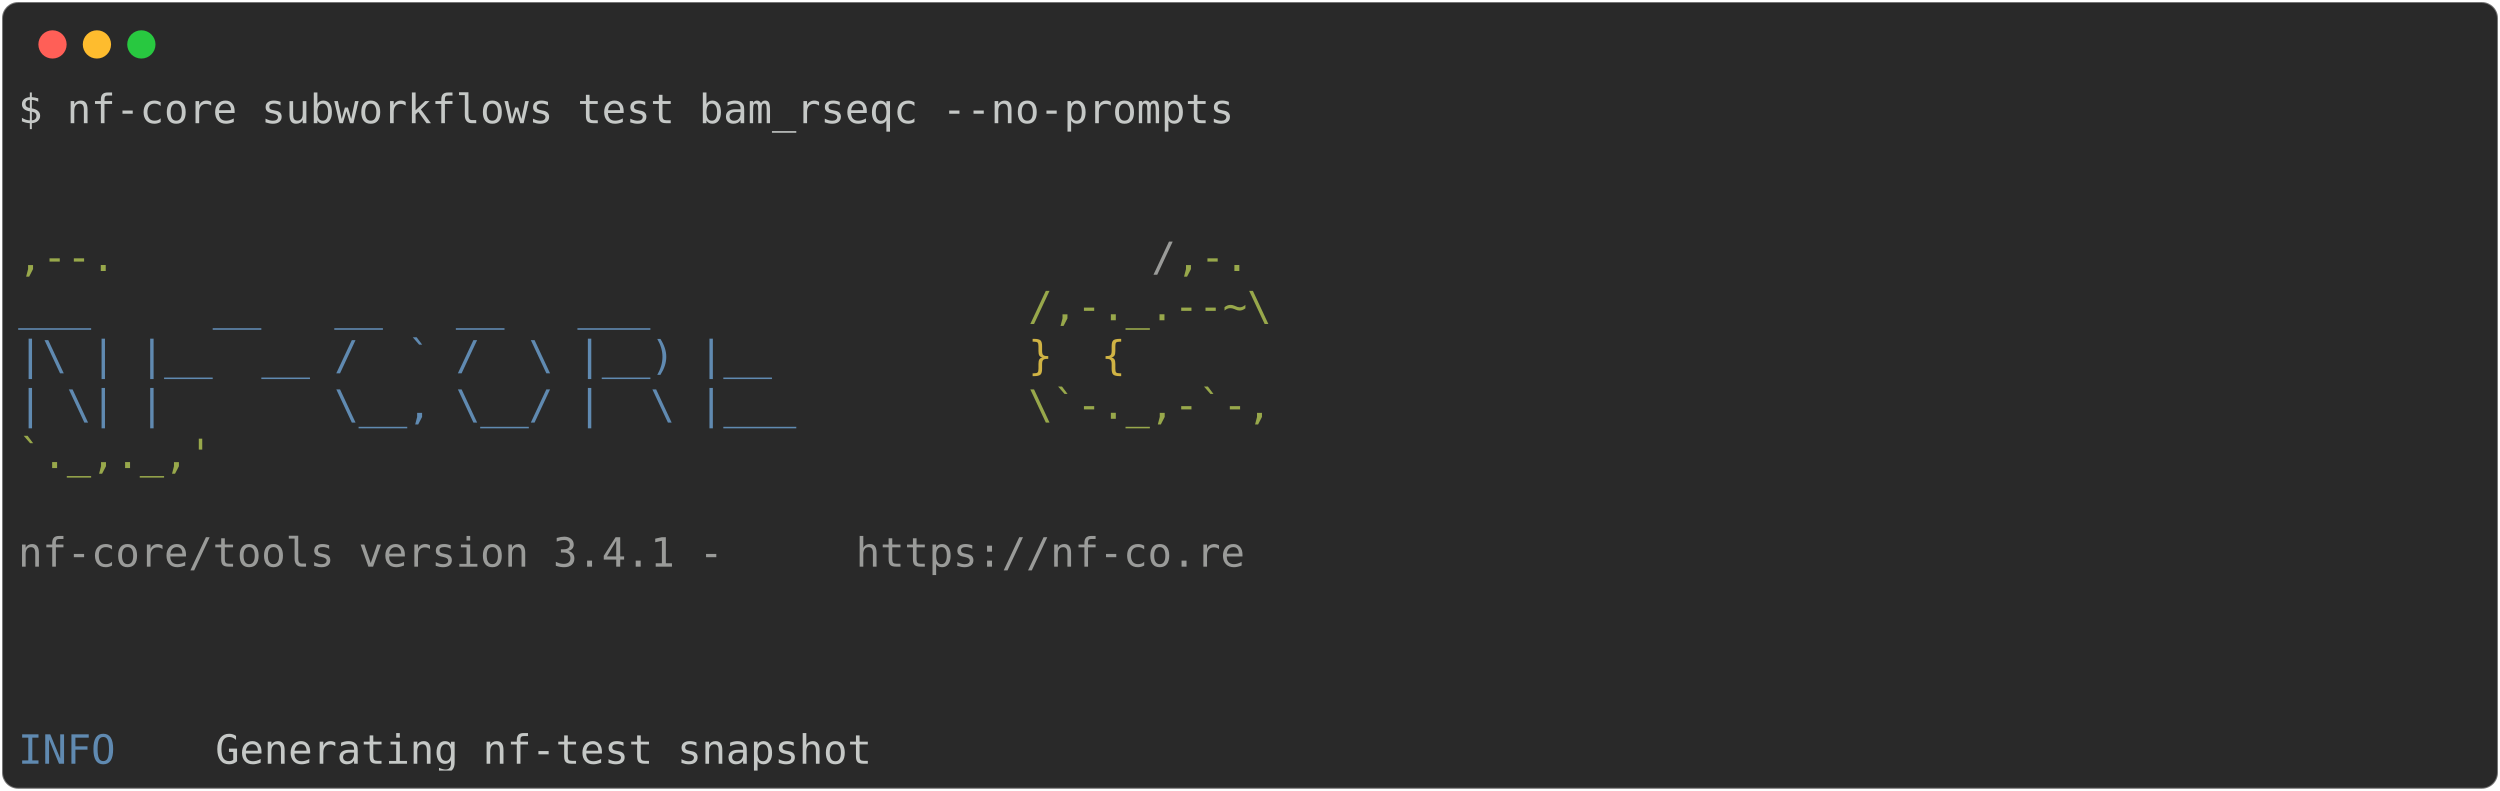
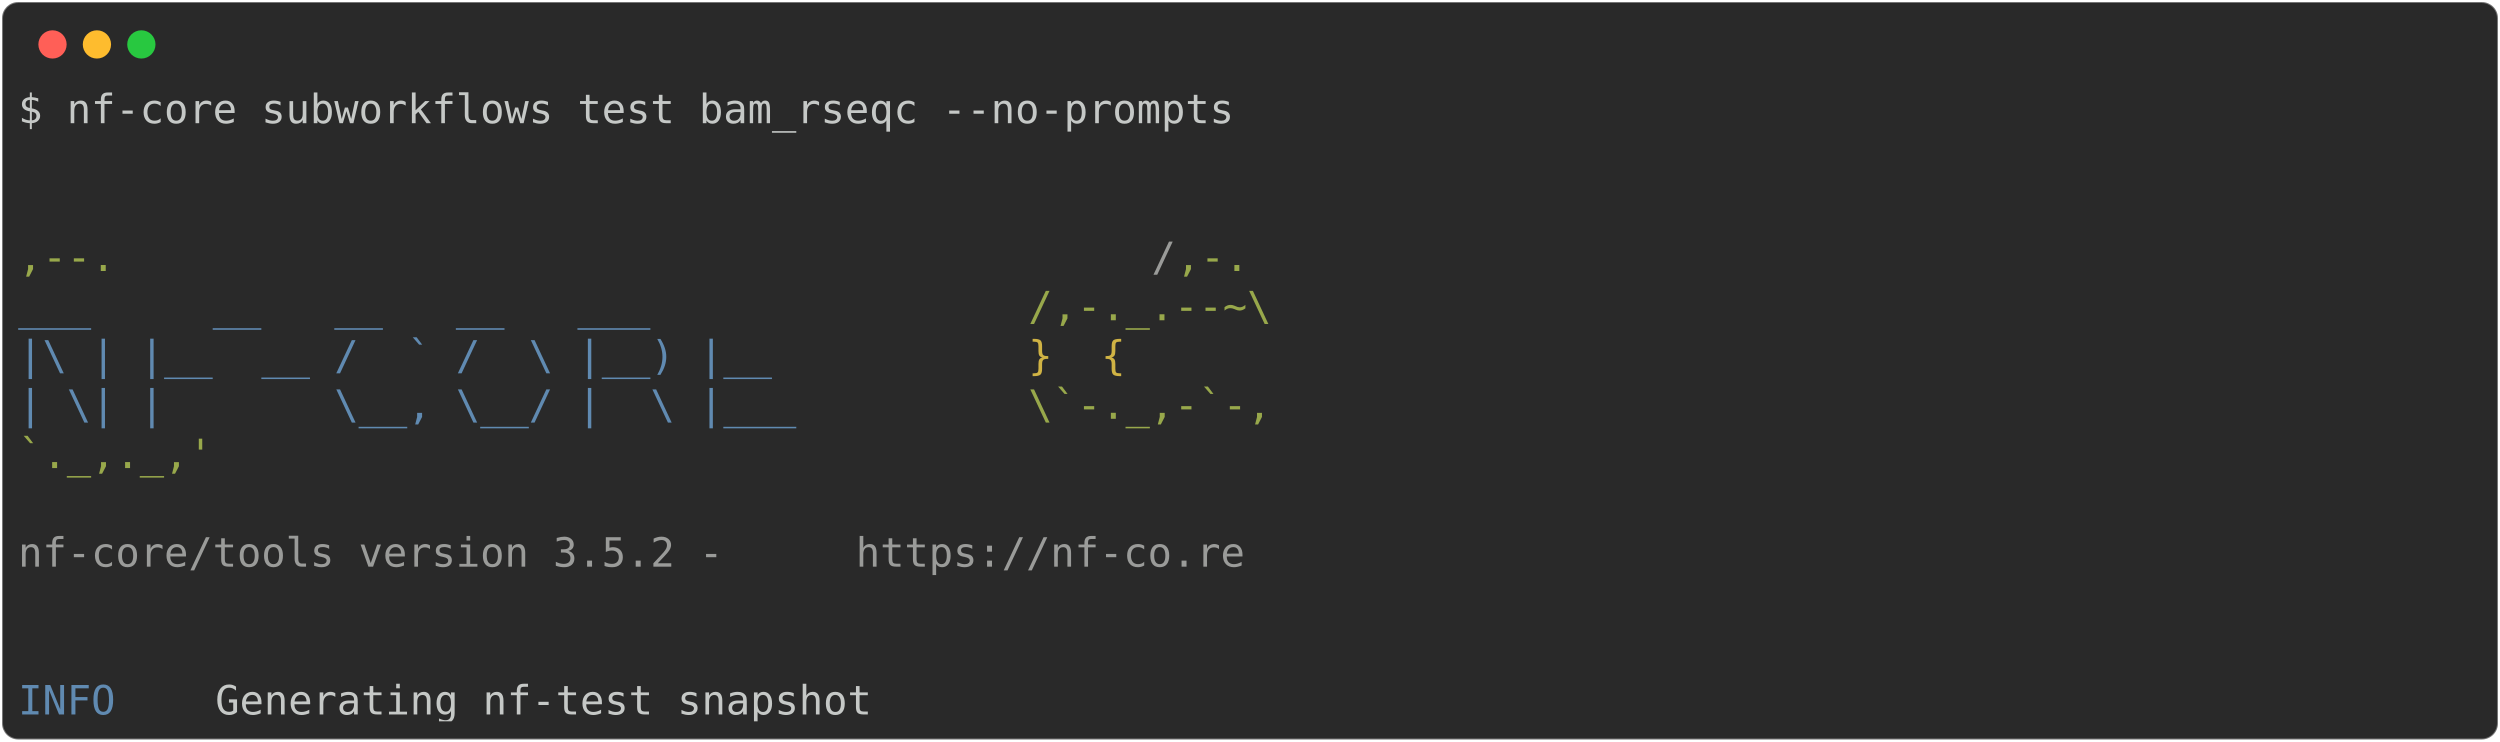
- <svg xmlns="http://www.w3.org/2000/svg" class="rich-terminal" viewBox="0 0 1238 391.6">
+ <svg xmlns="http://www.w3.org/2000/svg" class="rich-terminal" viewBox="0 0 1238 367.2">
  <style>

    @font-face {
        font-family: "Fira Code";
        src: local("FiraCode-Regular"),
                url("https://cdnjs.cloudflare.com/ajax/libs/firacode/6.2.0/woff2/FiraCode-Regular.woff2") format("woff2"),
                url("https://cdnjs.cloudflare.com/ajax/libs/firacode/6.2.0/woff/FiraCode-Regular.woff") format("woff");
        font-style: normal;
        font-weight: 400;
    }
    @font-face {
        font-family: "Fira Code";
        src: local("FiraCode-Bold"),
                url("https://cdnjs.cloudflare.com/ajax/libs/firacode/6.2.0/woff2/FiraCode-Bold.woff2") format("woff2"),
                url("https://cdnjs.cloudflare.com/ajax/libs/firacode/6.2.0/woff/FiraCode-Bold.woff") format("woff");
        font-style: bold;
        font-weight: 700;
    }

-     .terminal-498990088-matrix {
+     .terminal-3043292252-matrix {
        font-family: Fira Code, monospace;
        font-size: 20px;
        line-height: 24.4px;
        font-variant-east-asian: full-width;
    }

-     .terminal-498990088-title {
+     .terminal-3043292252-title {
        font-size: 18px;
        font-weight: bold;
        font-family: arial;
    }

-     .terminal-498990088-r1 { fill: #c5c8c6 }
- .terminal-498990088-r2 { fill: #98a84b }
- .terminal-498990088-r3 { fill: #9a9b99 }
- .terminal-498990088-r4 { fill: #608ab1 }
- .terminal-498990088-r5 { fill: #d0b344 }
+     .terminal-3043292252-r1 { fill: #c5c8c6 }
+ .terminal-3043292252-r2 { fill: #98a84b }
+ .terminal-3043292252-r3 { fill: #9a9b99 }
+ .terminal-3043292252-r4 { fill: #608ab1 }
+ .terminal-3043292252-r5 { fill: #d0b344 }
    </style>
  <defs>
-     <clipPath id="terminal-498990088-clip-terminal">
-       <rect x="0" y="0" width="1219.0" height="340.6" />
+     <clipPath id="terminal-3043292252-clip-terminal">
+       <rect x="0" y="0" width="1219.0" height="316.2" />
    </clipPath>
-     <clipPath id="terminal-498990088-line-0">
+     <clipPath id="terminal-3043292252-line-0">
      <rect x="0" y="1.5" width="1220" height="24.65" />
    </clipPath>
-     <clipPath id="terminal-498990088-line-1">
+     <clipPath id="terminal-3043292252-line-1">
      <rect x="0" y="25.9" width="1220" height="24.65" />
    </clipPath>
-     <clipPath id="terminal-498990088-line-2">
+     <clipPath id="terminal-3043292252-line-2">
      <rect x="0" y="50.3" width="1220" height="24.65" />
    </clipPath>
-     <clipPath id="terminal-498990088-line-3">
+     <clipPath id="terminal-3043292252-line-3">
      <rect x="0" y="74.7" width="1220" height="24.65" />
    </clipPath>
-     <clipPath id="terminal-498990088-line-4">
+     <clipPath id="terminal-3043292252-line-4">
      <rect x="0" y="99.1" width="1220" height="24.65" />
    </clipPath>
-     <clipPath id="terminal-498990088-line-5">
+     <clipPath id="terminal-3043292252-line-5">
      <rect x="0" y="123.5" width="1220" height="24.65" />
    </clipPath>
-     <clipPath id="terminal-498990088-line-6">
+     <clipPath id="terminal-3043292252-line-6">
      <rect x="0" y="147.9" width="1220" height="24.65" />
    </clipPath>
-     <clipPath id="terminal-498990088-line-7">
+     <clipPath id="terminal-3043292252-line-7">
      <rect x="0" y="172.3" width="1220" height="24.65" />
    </clipPath>
-     <clipPath id="terminal-498990088-line-8">
+     <clipPath id="terminal-3043292252-line-8">
      <rect x="0" y="196.7" width="1220" height="24.65" />
    </clipPath>
-     <clipPath id="terminal-498990088-line-9">
+     <clipPath id="terminal-3043292252-line-9">
      <rect x="0" y="221.1" width="1220" height="24.65" />
    </clipPath>
-     <clipPath id="terminal-498990088-line-10">
+     <clipPath id="terminal-3043292252-line-10">
      <rect x="0" y="245.5" width="1220" height="24.65" />
    </clipPath>
-     <clipPath id="terminal-498990088-line-11">
+     <clipPath id="terminal-3043292252-line-11">
      <rect x="0" y="269.9" width="1220" height="24.65" />
    </clipPath>
-     <clipPath id="terminal-498990088-line-12">
-       <rect x="0" y="294.3" width="1220" height="24.65" />
-     </clipPath>
  </defs>
-   <rect fill="#292929" stroke="rgba(255,255,255,0.35)" stroke-width="1" x="1" y="1" width="1236" height="389.6" rx="8" />
+   <rect fill="#292929" stroke="rgba(255,255,255,0.35)" stroke-width="1" x="1" y="1" width="1236" height="365.2" rx="8" />
  <g transform="translate(26,22)">
    <circle cx="0" cy="0" r="7" fill="#ff5f57" />
    <circle cx="22" cy="0" r="7" fill="#febc2e" />
    <circle cx="44" cy="0" r="7" fill="#28c840" />
  </g>
-   <g transform="translate(9, 41)" clip-path="url(#terminal-498990088-clip-terminal)">
-     <g class="terminal-498990088-matrix">
-       <text class="terminal-498990088-r1" x="0" y="20" textLength="610" clip-path="url(#terminal-498990088-line-0)">$ nf-core subworkflows test bam_rseqc --no-prompts</text>
-       <text class="terminal-498990088-r1" x="1220" y="20" textLength="12.2" clip-path="url(#terminal-498990088-line-0)">
+   <g transform="translate(9, 41)" clip-path="url(#terminal-3043292252-clip-terminal)">
+     <g class="terminal-3043292252-matrix">
+       <text class="terminal-3043292252-r1" x="0" y="20" textLength="610" clip-path="url(#terminal-3043292252-line-0)">$ nf-core subworkflows test bam_rseqc --no-prompts</text>
+       <text class="terminal-3043292252-r1" x="1220" y="20" textLength="12.2" clip-path="url(#terminal-3043292252-line-0)">
</text>
-       <text class="terminal-498990088-r1" x="1220" y="44.4" textLength="12.2" clip-path="url(#terminal-498990088-line-1)">
+       <text class="terminal-3043292252-r1" x="1220" y="44.4" textLength="12.2" clip-path="url(#terminal-3043292252-line-1)">
</text>
-       <text class="terminal-498990088-r1" x="1220" y="68.8" textLength="12.2" clip-path="url(#terminal-498990088-line-2)">
+       <text class="terminal-3043292252-r1" x="1220" y="68.8" textLength="12.2" clip-path="url(#terminal-3043292252-line-2)">
</text>
-       <text class="terminal-498990088-r2" x="0" y="93.2" textLength="561.2" clip-path="url(#terminal-498990088-line-3)">                                          ,--.</text>
-       <text class="terminal-498990088-r3" x="561.2" y="93.2" textLength="12.2" clip-path="url(#terminal-498990088-line-3)">/</text>
-       <text class="terminal-498990088-r2" x="573.4" y="93.2" textLength="36.6" clip-path="url(#terminal-498990088-line-3)">,-.</text>
-       <text class="terminal-498990088-r1" x="1220" y="93.2" textLength="12.2" clip-path="url(#terminal-498990088-line-3)">
+       <text class="terminal-3043292252-r2" x="0" y="93.2" textLength="561.2" clip-path="url(#terminal-3043292252-line-3)">                                          ,--.</text>
+       <text class="terminal-3043292252-r3" x="561.2" y="93.2" textLength="12.2" clip-path="url(#terminal-3043292252-line-3)">/</text>
+       <text class="terminal-3043292252-r2" x="573.4" y="93.2" textLength="36.6" clip-path="url(#terminal-3043292252-line-3)">,-.</text>
+       <text class="terminal-3043292252-r1" x="1220" y="93.2" textLength="12.2" clip-path="url(#terminal-3043292252-line-3)">
</text>
-       <text class="terminal-498990088-r4" x="0" y="117.6" textLength="500.2" clip-path="url(#terminal-498990088-line-4)">          ___     __   __   __   ___     </text>
-       <text class="terminal-498990088-r2" x="500.2" y="117.6" textLength="134.2" clip-path="url(#terminal-498990088-line-4)">/,-._.--~\ </text>
-       <text class="terminal-498990088-r1" x="1220" y="117.6" textLength="12.2" clip-path="url(#terminal-498990088-line-4)">
+       <text class="terminal-3043292252-r4" x="0" y="117.6" textLength="500.2" clip-path="url(#terminal-3043292252-line-4)">          ___     __   __   __   ___     </text>
+       <text class="terminal-3043292252-r2" x="500.2" y="117.6" textLength="134.2" clip-path="url(#terminal-3043292252-line-4)">/,-._.--~\ </text>
+       <text class="terminal-3043292252-r1" x="1220" y="117.6" textLength="12.2" clip-path="url(#terminal-3043292252-line-4)">
</text>
-       <text class="terminal-498990088-r4" x="0" y="142" textLength="500.2" clip-path="url(#terminal-498990088-line-5)">    |\ | |__  __ /  ` /  \ |__) |__      </text>
-       <text class="terminal-498990088-r5" x="500.2" y="142" textLength="85.4" clip-path="url(#terminal-498990088-line-5)">   }  {</text>
-       <text class="terminal-498990088-r1" x="1220" y="142" textLength="12.2" clip-path="url(#terminal-498990088-line-5)">
+       <text class="terminal-3043292252-r4" x="0" y="142" textLength="500.2" clip-path="url(#terminal-3043292252-line-5)">    |\ | |__  __ /  ` /  \ |__) |__      </text>
+       <text class="terminal-3043292252-r5" x="500.2" y="142" textLength="85.4" clip-path="url(#terminal-3043292252-line-5)">   }  {</text>
+       <text class="terminal-3043292252-r1" x="1220" y="142" textLength="12.2" clip-path="url(#terminal-3043292252-line-5)">
</text>
-       <text class="terminal-498990088-r4" x="0" y="166.4" textLength="500.2" clip-path="url(#terminal-498990088-line-6)">    | \| |       \__, \__/ |  \ |___     </text>
-       <text class="terminal-498990088-r2" x="500.2" y="166.4" textLength="122" clip-path="url(#terminal-498990088-line-6)">\`-._,-`-,</text>
-       <text class="terminal-498990088-r1" x="1220" y="166.4" textLength="12.2" clip-path="url(#terminal-498990088-line-6)">
+       <text class="terminal-3043292252-r4" x="0" y="166.4" textLength="500.2" clip-path="url(#terminal-3043292252-line-6)">    | \| |       \__, \__/ |  \ |___     </text>
+       <text class="terminal-3043292252-r2" x="500.2" y="166.4" textLength="122" clip-path="url(#terminal-3043292252-line-6)">\`-._,-`-,</text>
+       <text class="terminal-3043292252-r1" x="1220" y="166.4" textLength="12.2" clip-path="url(#terminal-3043292252-line-6)">
</text>
-       <text class="terminal-498990088-r2" x="0" y="190.8" textLength="610" clip-path="url(#terminal-498990088-line-7)">                                          `._,._,'</text>
-       <text class="terminal-498990088-r1" x="1220" y="190.8" textLength="12.2" clip-path="url(#terminal-498990088-line-7)">
+       <text class="terminal-3043292252-r2" x="0" y="190.8" textLength="610" clip-path="url(#terminal-3043292252-line-7)">                                          `._,._,'</text>
+       <text class="terminal-3043292252-r1" x="1220" y="190.8" textLength="12.2" clip-path="url(#terminal-3043292252-line-7)">
</text>
-       <text class="terminal-498990088-r1" x="1220" y="215.2" textLength="12.2" clip-path="url(#terminal-498990088-line-8)">
+       <text class="terminal-3043292252-r1" x="1220" y="215.2" textLength="12.2" clip-path="url(#terminal-3043292252-line-8)">
</text>
-       <text class="terminal-498990088-r3" x="0" y="239.6" textLength="414.8" clip-path="url(#terminal-498990088-line-9)">    nf-core/tools version 3.4.1 - </text>
-       <text class="terminal-498990088-r3" x="414.8" y="239.6" textLength="195.2" clip-path="url(#terminal-498990088-line-9)">https://nf-co.re</text>
-       <text class="terminal-498990088-r1" x="1220" y="239.6" textLength="12.2" clip-path="url(#terminal-498990088-line-9)">
+       <text class="terminal-3043292252-r3" x="0" y="239.6" textLength="414.8" clip-path="url(#terminal-3043292252-line-9)">    nf-core/tools version 3.5.2 - </text>
+       <text class="terminal-3043292252-r3" x="414.8" y="239.6" textLength="195.2" clip-path="url(#terminal-3043292252-line-9)">https://nf-co.re</text>
+       <text class="terminal-3043292252-r1" x="1220" y="239.6" textLength="12.2" clip-path="url(#terminal-3043292252-line-9)">
</text>
-       <text class="terminal-498990088-r1" x="1220" y="264" textLength="12.2" clip-path="url(#terminal-498990088-line-10)">
+       <text class="terminal-3043292252-r1" x="1220" y="264" textLength="12.2" clip-path="url(#terminal-3043292252-line-10)">
</text>
-       <text class="terminal-498990088-r1" x="1220" y="288.4" textLength="12.2" clip-path="url(#terminal-498990088-line-11)">
+       <text class="terminal-3043292252-r1" x="1220" y="288.4" textLength="12.2" clip-path="url(#terminal-3043292252-line-11)">
</text>
-       <text class="terminal-498990088-r1" x="1220" y="312.8" textLength="12.2" clip-path="url(#terminal-498990088-line-12)">
- </text>
-       <text class="terminal-498990088-r4" x="0" y="337.2" textLength="97.6" clip-path="url(#terminal-498990088-line-13)">INFO    </text>
-       <text class="terminal-498990088-r1" x="97.6" y="337.2" textLength="1122.4" clip-path="url(#terminal-498990088-line-13)"> Generating nf-test snapshot                                                                </text>
-       <text class="terminal-498990088-r1" x="1220" y="337.2" textLength="12.2" clip-path="url(#terminal-498990088-line-13)">
+       <text class="terminal-3043292252-r4" x="0" y="312.8" textLength="97.6" clip-path="url(#terminal-3043292252-line-12)">INFO    </text>
+       <text class="terminal-3043292252-r1" x="97.6" y="312.8" textLength="1122.4" clip-path="url(#terminal-3043292252-line-12)"> Generating nf-test snapshot                                                                </text>
+       <text class="terminal-3043292252-r1" x="1220" y="312.8" textLength="12.2" clip-path="url(#terminal-3043292252-line-12)">
</text>
    </g>
  </g>
</svg>
